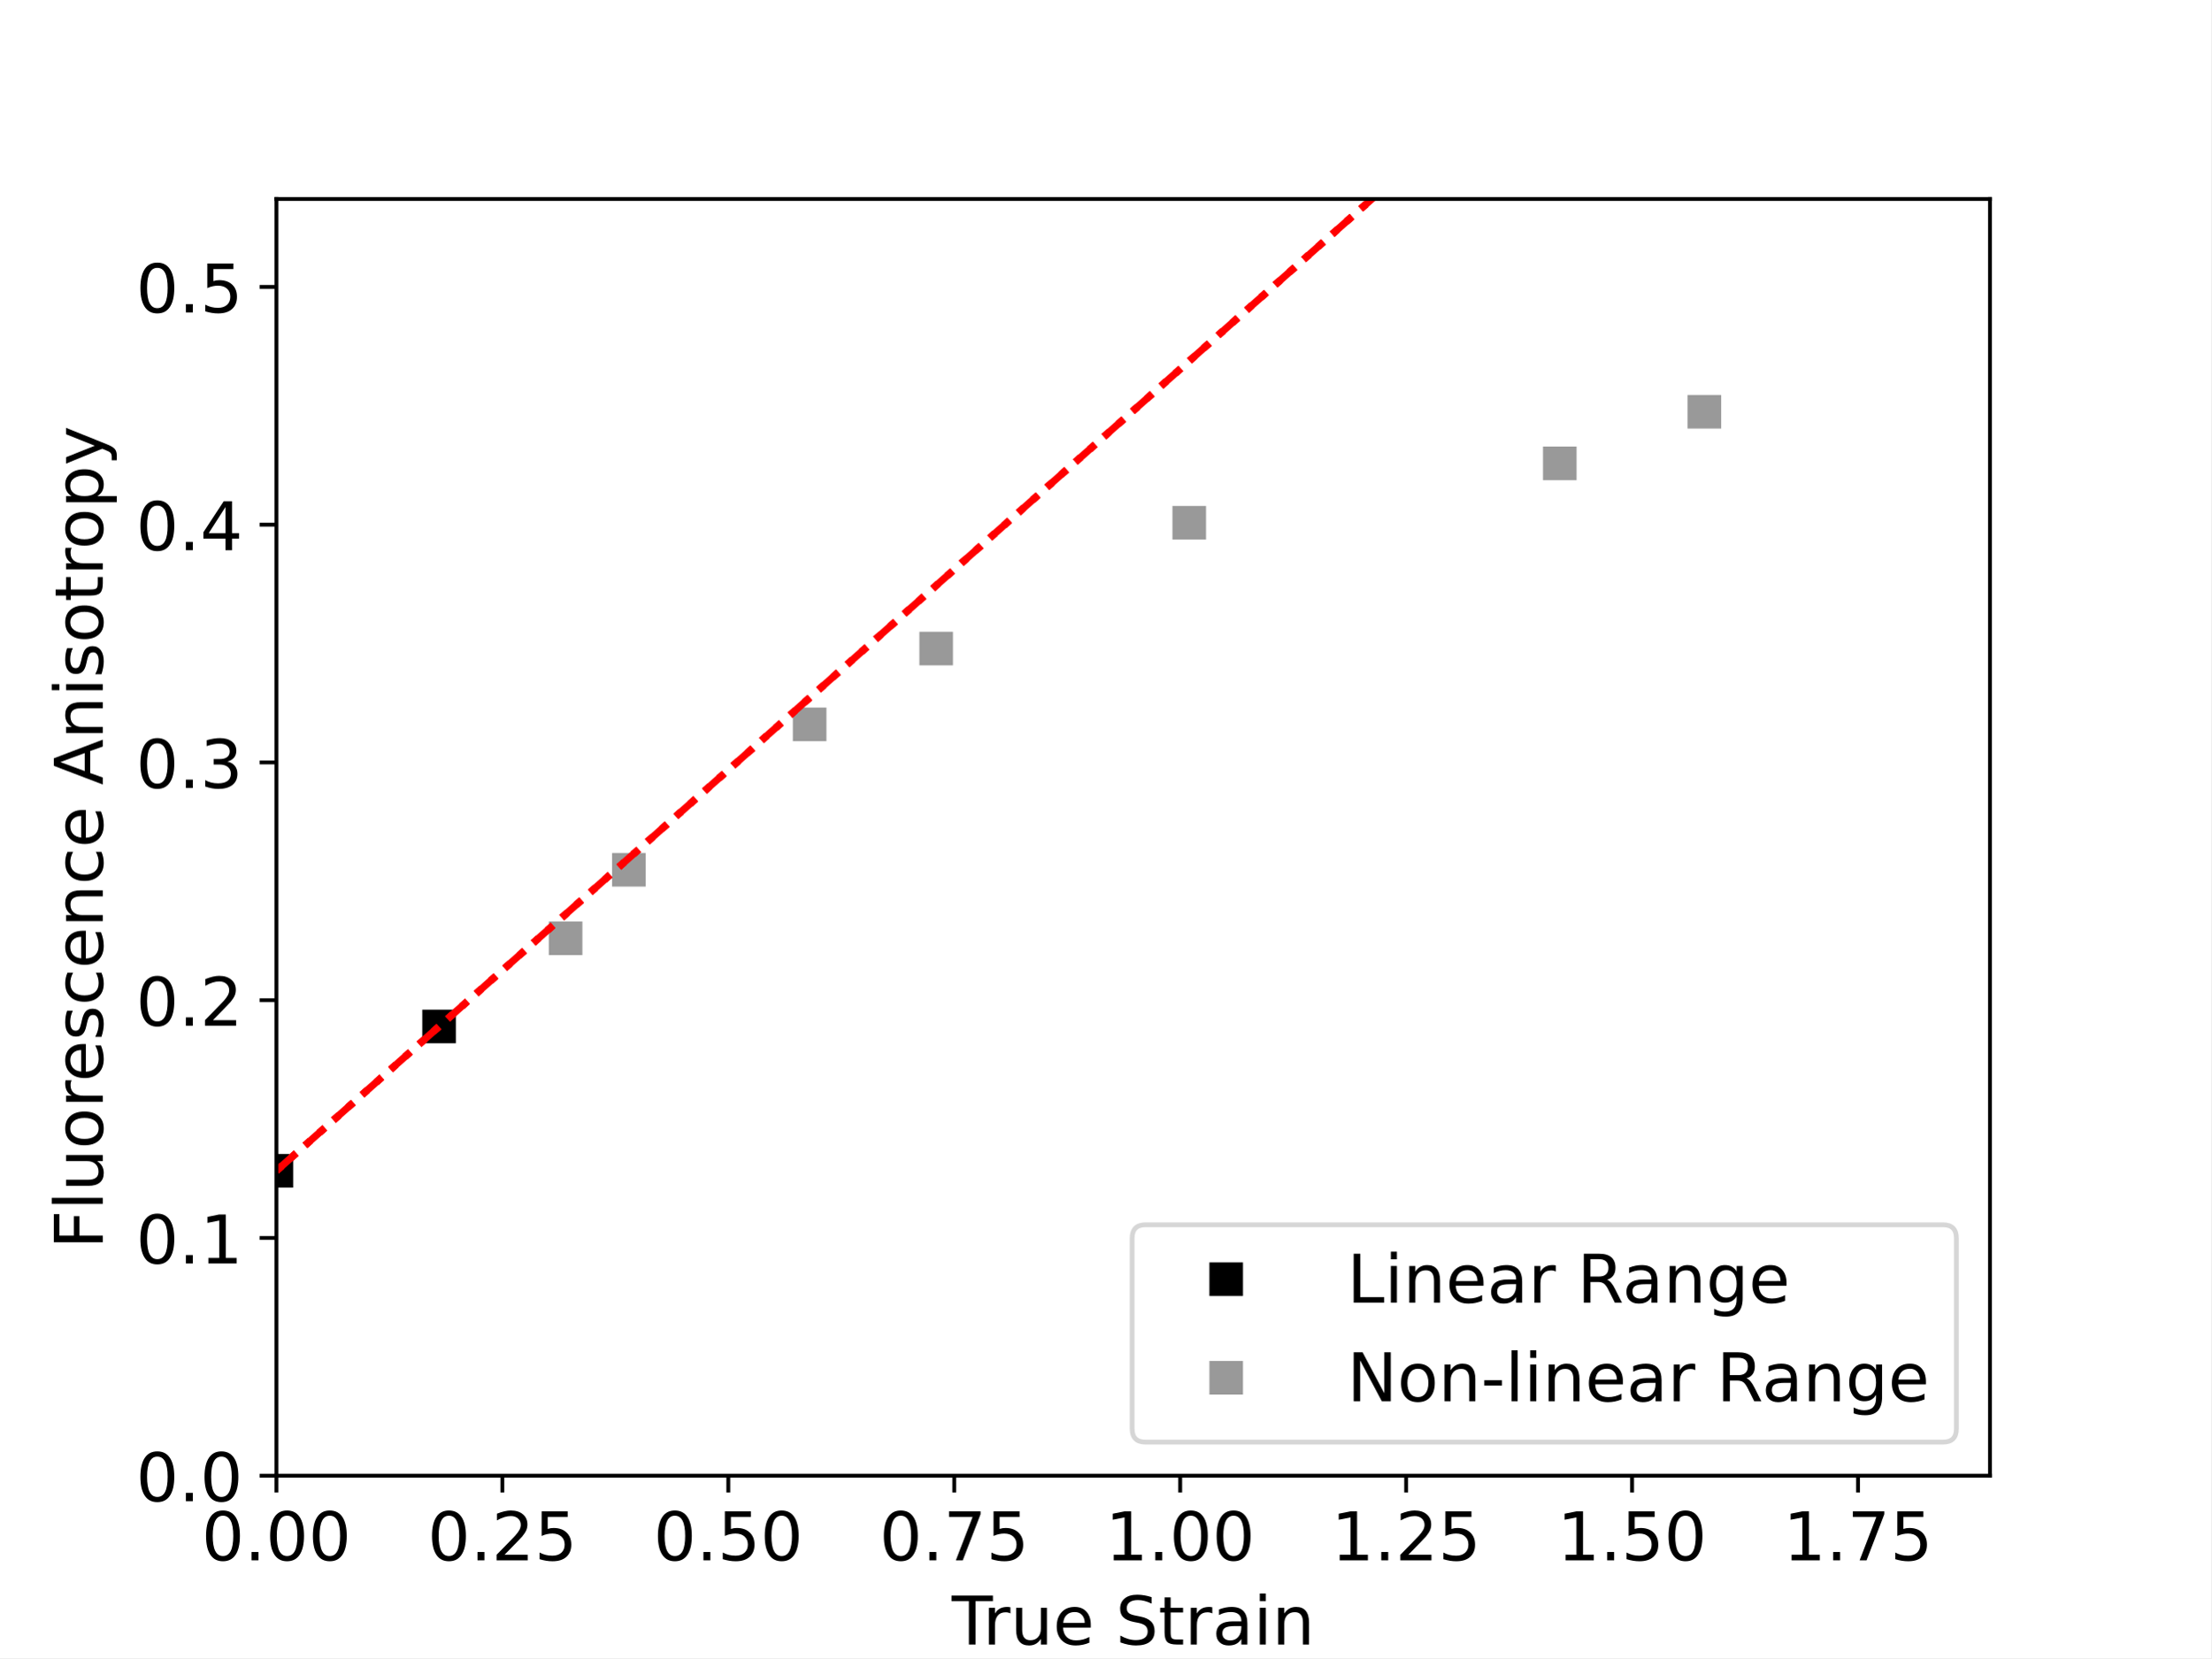
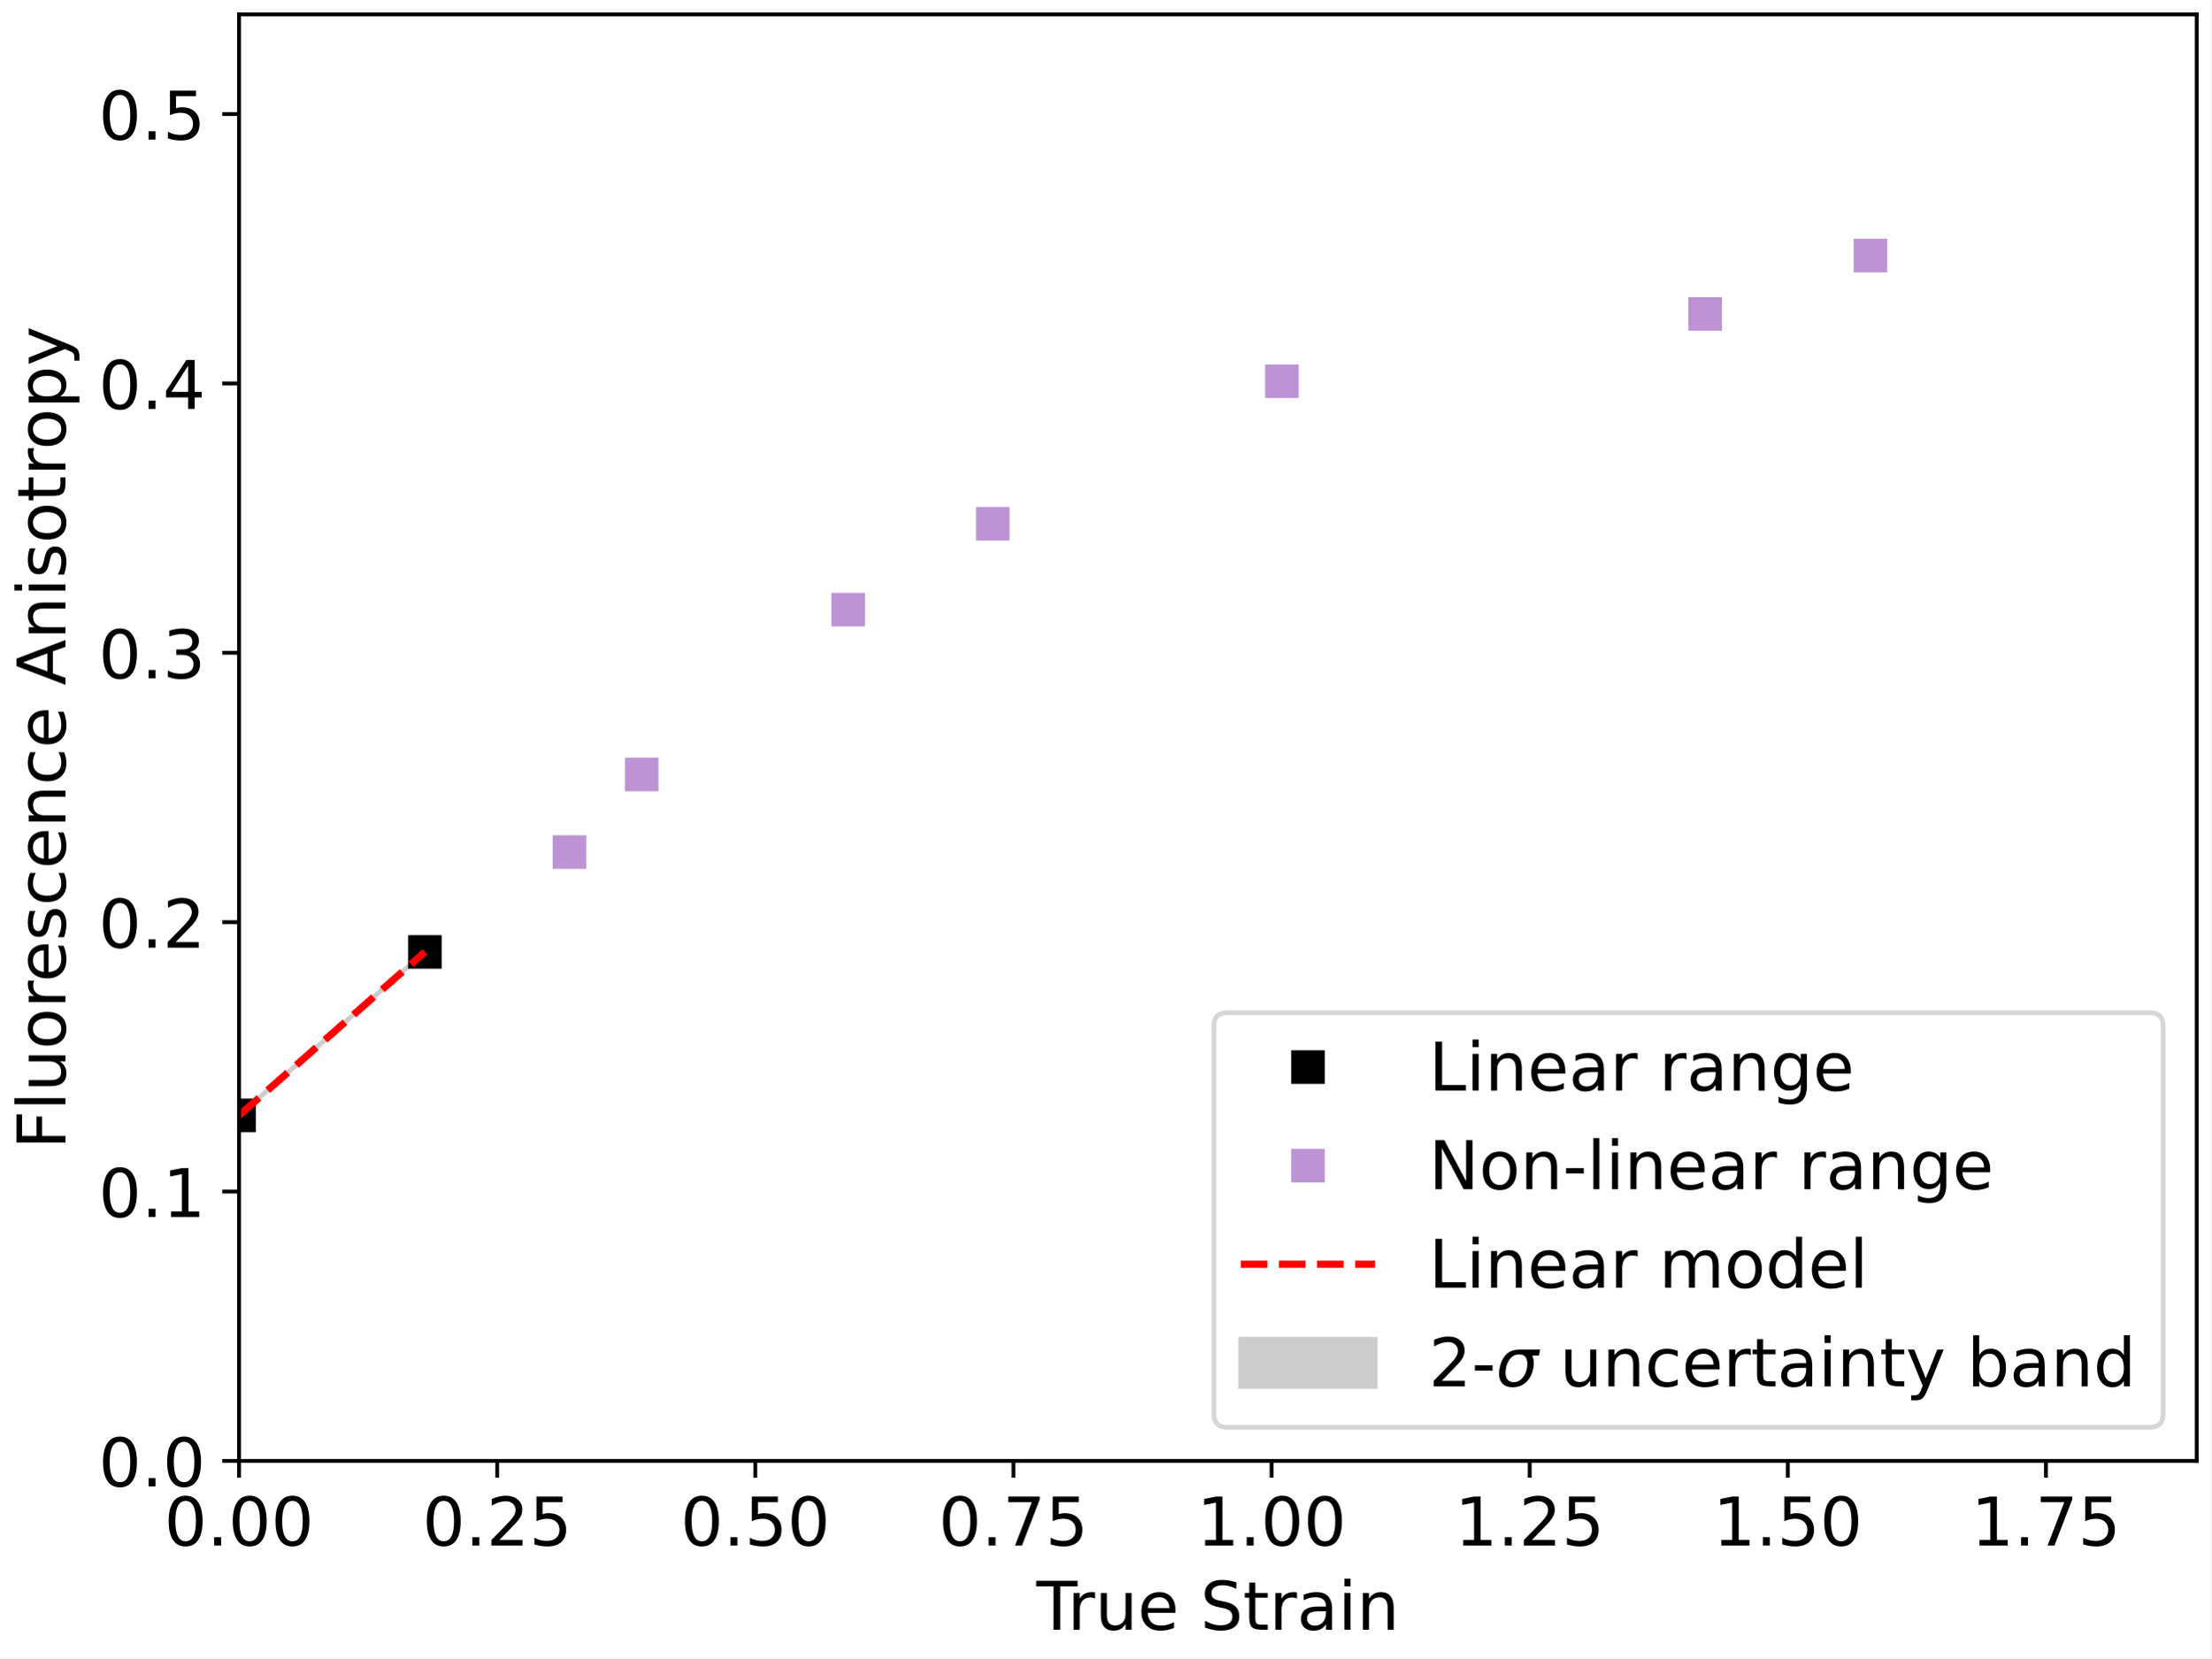
<svg xmlns="http://www.w3.org/2000/svg" xmlns:xlink="http://www.w3.org/1999/xlink" width="460.8pt" height="345.6pt" viewBox="0 0 460.8 345.6" version="1.1">
  <defs>
    <style type="text/css">*{stroke-linejoin: round; stroke-linecap: butt}</style>
  </defs>
  <g id="figure_1">
    <g id="patch_1">
      <path d="M 0 345.6  L 460.8 345.6  L 460.8 0  L 0 0  z " style="fill: #ffffff" />
    </g>
    <g id="axes_1">
      <g id="patch_2">
-         <path d="M 57.6 307.584  L 414.72 307.584  L 414.72 41.472  L 57.6 41.472  z " style="fill: #ffffff" />
+         <path d="M 49.814 304.501  L 457.8 304.501  L 457.8 3  L 49.814 3  z " style="fill: #ffffff" />
+       </g>
+       <g id="PolyCollection_1">
+         <defs>
+           <path id="m7b2e6ad8d5" d="M 49.814 -113.109  L 49.814 -113.109  L 88.547 -147.19  L 88.547 -147.19  L 88.547 -147.19  L 49.814 -113.109  z " style="stroke: #cccccc" />
+         </defs>
+         <g clip-path="url(#p1b9ca1a843)">
+           <use xlink:href="#m7b2e6ad8d5" x="0" y="345.6" style="fill: #cccccc; stroke: #cccccc" />
+         </g>
      </g>
      <g id="matplotlib.axis_1">
        <g id="xtick_1">
          <g id="line2d_1">
            <defs>
-               <path id="m88e8504986" d="M 0 0  L 0 3.5  " style="stroke: #000000; stroke-width: 0.8" />
-             </defs>
-             <g>
-               <use xlink:href="#m88e8504986" x="57.6" y="307.584" style="stroke: #000000; stroke-width: 0.8" />
+               <path id="md5e05b9466" d="M 0 0  L 0 3.5  " style="stroke: #000000; stroke-width: 0.8" />
+             </defs>
+             <g>
+               <use xlink:href="#md5e05b9466" x="49.814" y="304.501" style="stroke: #000000; stroke-width: 0.8" />
            </g>
          </g>
          <g id="text_1">
-             <g transform="translate(42.01406 325.2218) scale(0.14 -0.14)">
+             <g transform="translate(34.22805 322.1388) scale(0.14 -0.14)">
              <defs>
                <path id="DejaVuSans-30" d="M 2034 4250  Q 1547 4250 1301 3770  Q 1056 3291 1056 2328  Q 1056 1369 1301 889  Q 1547 409 2034 409  Q 2525 409 2770 889  Q 3016 1369 3016 2328  Q 3016 3291 2770 3770  Q 2525 4250 2034 4250  z M 2034 4750  Q 2819 4750 3233 4129  Q 3647 3509 3647 2328  Q 3647 1150 3233 529  Q 2819 -91 2034 -91  Q 1250 -91 836 529  Q 422 1150 422 2328  Q 422 3509 836 4129  Q 1250 4750 2034 4750  z " transform="scale(0.015625)" />
                <path id="DejaVuSans-2e" d="M 684 794  L 1344 794  L 1344 0  L 684 0  L 684 794  z " transform="scale(0.015625)" />
              </defs>
              <use xlink:href="#DejaVuSans-30" />
              <use xlink:href="#DejaVuSans-2e" x="63.623" />
              <use xlink:href="#DejaVuSans-30" x="95.41" />
              <use xlink:href="#DejaVuSans-30" x="159.033" />
            </g>
          </g>
        </g>
        <g id="xtick_2">
          <g id="line2d_2">
            <g>
-               <use xlink:href="#m88e8504986" x="104.689" y="307.584" style="stroke: #000000; stroke-width: 0.8" />
+               <use xlink:href="#md5e05b9466" x="103.61" y="304.501" style="stroke: #000000; stroke-width: 0.8" />
            </g>
          </g>
          <g id="text_2">
-             <g transform="translate(89.10267 325.2218) scale(0.14 -0.14)">
+             <g transform="translate(88.02365 322.1388) scale(0.14 -0.14)">
              <defs>
                <path id="DejaVuSans-32" d="M 1228 531  L 3431 531  L 3431 0  L 469 0  L 469 531  Q 828 903 1448 1529  Q 2069 2156 2228 2338  Q 2531 2678 2651 2914  Q 2772 3150 2772 3378  Q 2772 3750 2511 3984  Q 2250 4219 1831 4219  Q 1534 4219 1204 4116  Q 875 4013 500 3803  L 500 4441  Q 881 4594 1212 4672  Q 1544 4750 1819 4750  Q 2544 4750 2975 4387  Q 3406 4025 3406 3419  Q 3406 3131 3298 2873  Q 3191 2616 2906 2266  Q 2828 2175 2409 1742  Q 1991 1309 1228 531  z " transform="scale(0.015625)" />
                <path id="DejaVuSans-35" d="M 691 4666  L 3169 4666  L 3169 4134  L 1269 4134  L 1269 2991  Q 1406 3038 1543 3061  Q 1681 3084 1819 3084  Q 2600 3084 3056 2656  Q 3513 2228 3513 1497  Q 3513 744 3044 326  Q 2575 -91 1722 -91  Q 1428 -91 1123 -41  Q 819 9 494 109  L 494 744  Q 775 591 1075 516  Q 1375 441 1709 441  Q 2250 441 2565 725  Q 2881 1009 2881 1497  Q 2881 1984 2565 2268  Q 2250 2553 1709 2553  Q 1456 2553 1204 2497  Q 953 2441 691 2322  L 691 4666  z " transform="scale(0.015625)" />
              </defs>
              <use xlink:href="#DejaVuSans-30" />
              <use xlink:href="#DejaVuSans-2e" x="63.623" />
              <use xlink:href="#DejaVuSans-32" x="95.41" />
              <use xlink:href="#DejaVuSans-35" x="159.033" />
            </g>
          </g>
        </g>
        <g id="xtick_3">
          <g id="line2d_3">
            <g>
-               <use xlink:href="#m88e8504986" x="151.777" y="307.584" style="stroke: #000000; stroke-width: 0.8" />
+               <use xlink:href="#md5e05b9466" x="157.405" y="304.501" style="stroke: #000000; stroke-width: 0.8" />
            </g>
          </g>
          <g id="text_3">
-             <g transform="translate(136.1913 325.2218) scale(0.14 -0.14)">
+             <g transform="translate(141.8192 322.1388) scale(0.14 -0.14)">
              <use xlink:href="#DejaVuSans-30" />
              <use xlink:href="#DejaVuSans-2e" x="63.623" />
              <use xlink:href="#DejaVuSans-35" x="95.41" />
              <use xlink:href="#DejaVuSans-30" x="159.033" />
            </g>
          </g>
        </g>
        <g id="xtick_4">
          <g id="line2d_4">
            <g>
-               <use xlink:href="#m88e8504986" x="198.866" y="307.584" style="stroke: #000000; stroke-width: 0.8" />
+               <use xlink:href="#md5e05b9466" x="211.201" y="304.501" style="stroke: #000000; stroke-width: 0.8" />
            </g>
          </g>
          <g id="text_4">
-             <g transform="translate(183.2799 325.2218) scale(0.14 -0.14)">
+             <g transform="translate(195.6148 322.1388) scale(0.14 -0.14)">
              <defs>
                <path id="DejaVuSans-37" d="M 525 4666  L 3525 4666  L 3525 4397  L 1831 0  L 1172 0  L 2766 4134  L 525 4134  L 525 4666  z " transform="scale(0.015625)" />
              </defs>
              <use xlink:href="#DejaVuSans-30" />
              <use xlink:href="#DejaVuSans-2e" x="63.623" />
              <use xlink:href="#DejaVuSans-37" x="95.41" />
              <use xlink:href="#DejaVuSans-35" x="159.033" />
            </g>
          </g>
        </g>
        <g id="xtick_5">
          <g id="line2d_5">
            <g>
-               <use xlink:href="#m88e8504986" x="245.954" y="307.584" style="stroke: #000000; stroke-width: 0.8" />
+               <use xlink:href="#md5e05b9466" x="264.996" y="304.501" style="stroke: #000000; stroke-width: 0.8" />
            </g>
          </g>
          <g id="text_5">
-             <g transform="translate(230.3685 325.2218) scale(0.14 -0.14)">
+             <g transform="translate(249.4104 322.1388) scale(0.14 -0.14)">
              <defs>
                <path id="DejaVuSans-31" d="M 794 531  L 1825 531  L 1825 4091  L 703 3866  L 703 4441  L 1819 4666  L 2450 4666  L 2450 531  L 3481 531  L 3481 0  L 794 0  L 794 531  z " transform="scale(0.015625)" />
              </defs>
              <use xlink:href="#DejaVuSans-31" />
              <use xlink:href="#DejaVuSans-2e" x="63.623" />
              <use xlink:href="#DejaVuSans-30" x="95.41" />
              <use xlink:href="#DejaVuSans-30" x="159.033" />
            </g>
          </g>
        </g>
        <g id="xtick_6">
          <g id="line2d_6">
            <g>
-               <use xlink:href="#m88e8504986" x="293.043" y="307.584" style="stroke: #000000; stroke-width: 0.8" />
+               <use xlink:href="#md5e05b9466" x="318.792" y="304.501" style="stroke: #000000; stroke-width: 0.8" />
            </g>
          </g>
          <g id="text_6">
-             <g transform="translate(277.4571 325.2218) scale(0.14 -0.14)">
+             <g transform="translate(303.206 322.1388) scale(0.14 -0.14)">
              <use xlink:href="#DejaVuSans-31" />
              <use xlink:href="#DejaVuSans-2e" x="63.623" />
              <use xlink:href="#DejaVuSans-32" x="95.41" />
              <use xlink:href="#DejaVuSans-35" x="159.033" />
            </g>
          </g>
        </g>
        <g id="xtick_7">
          <g id="line2d_7">
            <g>
-               <use xlink:href="#m88e8504986" x="340.132" y="307.584" style="stroke: #000000; stroke-width: 0.8" />
+               <use xlink:href="#md5e05b9466" x="372.588" y="304.501" style="stroke: #000000; stroke-width: 0.8" />
            </g>
          </g>
          <g id="text_7">
-             <g transform="translate(324.5457 325.2218) scale(0.14 -0.14)">
+             <g transform="translate(357.0016 322.1388) scale(0.14 -0.14)">
              <use xlink:href="#DejaVuSans-31" />
              <use xlink:href="#DejaVuSans-2e" x="63.623" />
              <use xlink:href="#DejaVuSans-35" x="95.41" />
              <use xlink:href="#DejaVuSans-30" x="159.033" />
            </g>
          </g>
        </g>
        <g id="xtick_8">
          <g id="line2d_8">
            <g>
-               <use xlink:href="#m88e8504986" x="387.22" y="307.584" style="stroke: #000000; stroke-width: 0.8" />
+               <use xlink:href="#md5e05b9466" x="426.383" y="304.501" style="stroke: #000000; stroke-width: 0.8" />
            </g>
          </g>
          <g id="text_8">
-             <g transform="translate(371.6343 325.2218) scale(0.14 -0.14)">
+             <g transform="translate(410.7972 322.1388) scale(0.14 -0.14)">
              <use xlink:href="#DejaVuSans-31" />
              <use xlink:href="#DejaVuSans-2e" x="63.623" />
              <use xlink:href="#DejaVuSans-37" x="95.41" />
              <use xlink:href="#DejaVuSans-35" x="159.033" />
            </g>
          </g>
        </g>
        <g id="text_9">
-           <g transform="translate(198.3348 342.7712) scale(0.14 -0.14)">
+           <g transform="translate(215.9817 339.6882) scale(0.14 -0.14)">
            <defs>
              <path id="DejaVuSans-54" d="M -19 4666  L 3928 4666  L 3928 4134  L 2272 4134  L 2272 0  L 1638 0  L 1638 4134  L -19 4134  L -19 4666  z " transform="scale(0.015625)" />
              <path id="DejaVuSans-72" d="M 2631 2963  Q 2534 3019 2420 3045  Q 2306 3072 2169 3072  Q 1681 3072 1420 2755  Q 1159 2438 1159 1844  L 1159 0  L 581 0  L 581 3500  L 1159 3500  L 1159 2956  Q 1341 3275 1631 3429  Q 1922 3584 2338 3584  Q 2397 3584 2469 3576  Q 2541 3569 2628 3553  L 2631 2963  z " transform="scale(0.015625)" />
              <path id="DejaVuSans-75" d="M 544 1381  L 544 3500  L 1119 3500  L 1119 1403  Q 1119 906 1312 657  Q 1506 409 1894 409  Q 2359 409 2629 706  Q 2900 1003 2900 1516  L 2900 3500  L 3475 3500  L 3475 0  L 2900 0  L 2900 538  Q 2691 219 2414 64  Q 2138 -91 1772 -91  Q 1169 -91 856 284  Q 544 659 544 1381  z M 1991 3584  L 1991 3584  z " transform="scale(0.015625)" />
              <path id="DejaVuSans-65" d="M 3597 1894  L 3597 1613  L 953 1613  Q 991 1019 1311 708  Q 1631 397 2203 397  Q 2534 397 2845 478  Q 3156 559 3463 722  L 3463 178  Q 3153 47 2828 -22  Q 2503 -91 2169 -91  Q 1331 -91 842 396  Q 353 884 353 1716  Q 353 2575 817 3079  Q 1281 3584 2069 3584  Q 2775 3584 3186 3129  Q 3597 2675 3597 1894  z M 3022 2063  Q 3016 2534 2758 2815  Q 2500 3097 2075 3097  Q 1594 3097 1305 2825  Q 1016 2553 972 2059  L 3022 2063  z " transform="scale(0.015625)" />
              <path id="DejaVuSans-20" transform="scale(0.015625)" />
              <path id="DejaVuSans-53" d="M 3425 4513  L 3425 3897  Q 3066 4069 2747 4153  Q 2428 4238 2131 4238  Q 1616 4238 1336 4038  Q 1056 3838 1056 3469  Q 1056 3159 1242 3001  Q 1428 2844 1947 2747  L 2328 2669  Q 3034 2534 3370 2195  Q 3706 1856 3706 1288  Q 3706 609 3251 259  Q 2797 -91 1919 -91  Q 1588 -91 1214 -16  Q 841 59 441 206  L 441 856  Q 825 641 1194 531  Q 1563 422 1919 422  Q 2459 422 2753 634  Q 3047 847 3047 1241  Q 3047 1584 2836 1778  Q 2625 1972 2144 2069  L 1759 2144  Q 1053 2284 737 2584  Q 422 2884 422 3419  Q 422 4038 858 4394  Q 1294 4750 2059 4750  Q 2388 4750 2728 4690  Q 3069 4631 3425 4513  z " transform="scale(0.015625)" />
              <path id="DejaVuSans-74" d="M 1172 4494  L 1172 3500  L 2356 3500  L 2356 3053  L 1172 3053  L 1172 1153  Q 1172 725 1289 603  Q 1406 481 1766 481  L 2356 481  L 2356 0  L 1766 0  Q 1100 0 847 248  Q 594 497 594 1153  L 594 3053  L 172 3053  L 172 3500  L 594 3500  L 594 4494  L 1172 4494  z " transform="scale(0.015625)" />
              <path id="DejaVuSans-61" d="M 2194 1759  Q 1497 1759 1228 1600  Q 959 1441 959 1056  Q 959 750 1161 570  Q 1363 391 1709 391  Q 2188 391 2477 730  Q 2766 1069 2766 1631  L 2766 1759  L 2194 1759  z M 3341 1997  L 3341 0  L 2766 0  L 2766 531  Q 2569 213 2275 61  Q 1981 -91 1556 -91  Q 1019 -91 701 211  Q 384 513 384 1019  Q 384 1609 779 1909  Q 1175 2209 1959 2209  L 2766 2209  L 2766 2266  Q 2766 2663 2505 2880  Q 2244 3097 1772 3097  Q 1472 3097 1187 3025  Q 903 2953 641 2809  L 641 3341  Q 956 3463 1253 3523  Q 1550 3584 1831 3584  Q 2591 3584 2966 3190  Q 3341 2797 3341 1997  z " transform="scale(0.015625)" />
              <path id="DejaVuSans-69" d="M 603 3500  L 1178 3500  L 1178 0  L 603 0  L 603 3500  z M 603 4863  L 1178 4863  L 1178 4134  L 603 4134  L 603 4863  z " transform="scale(0.015625)" />
              <path id="DejaVuSans-6e" d="M 3513 2113  L 3513 0  L 2938 0  L 2938 2094  Q 2938 2591 2744 2837  Q 2550 3084 2163 3084  Q 1697 3084 1428 2787  Q 1159 2491 1159 1978  L 1159 0  L 581 0  L 581 3500  L 1159 3500  L 1159 2956  Q 1366 3272 1645 3428  Q 1925 3584 2291 3584  Q 2894 3584 3203 3211  Q 3513 2838 3513 2113  z " transform="scale(0.015625)" />
            </defs>
            <use xlink:href="#DejaVuSans-54" />
            <use xlink:href="#DejaVuSans-72" x="46.334" />
            <use xlink:href="#DejaVuSans-75" x="87.447" />
            <use xlink:href="#DejaVuSans-65" x="150.826" />
            <use xlink:href="#DejaVuSans-20" x="212.35" />
            <use xlink:href="#DejaVuSans-53" x="244.137" />
            <use xlink:href="#DejaVuSans-74" x="307.613" />
            <use xlink:href="#DejaVuSans-72" x="346.822" />
            <use xlink:href="#DejaVuSans-61" x="387.936" />
            <use xlink:href="#DejaVuSans-69" x="449.215" />
            <use xlink:href="#DejaVuSans-6e" x="476.998" />
          </g>
        </g>
      </g>
      <g id="matplotlib.axis_2">
        <g id="ytick_1">
          <g id="line2d_9">
            <defs>
-               <path id="m939683df4d" d="M 0 0  L -3.5 0  " style="stroke: #000000; stroke-width: 0.8" />
-             </defs>
-             <g>
-               <use xlink:href="#m939683df4d" x="57.6" y="307.584" style="stroke: #000000; stroke-width: 0.8" />
+               <path id="mec1f570e16" d="M 0 0  L -3.5 0  " style="stroke: #000000; stroke-width: 0.8" />
+             </defs>
+             <g>
+               <use xlink:href="#mec1f570e16" x="49.814" y="304.501" style="stroke: #000000; stroke-width: 0.8" />
            </g>
          </g>
          <g id="text_10">
-             <g transform="translate(28.33563 312.9029) scale(0.14 -0.14)">
+             <g transform="translate(20.54961 309.8199) scale(0.14 -0.14)">
              <use xlink:href="#DejaVuSans-30" />
              <use xlink:href="#DejaVuSans-2e" x="63.623" />
              <use xlink:href="#DejaVuSans-30" x="95.41" />
            </g>
          </g>
        </g>
        <g id="ytick_2">
          <g id="line2d_10">
            <g>
-               <use xlink:href="#m939683df4d" x="57.6" y="258.028" style="stroke: #000000; stroke-width: 0.8" />
+               <use xlink:href="#mec1f570e16" x="49.814" y="248.355" style="stroke: #000000; stroke-width: 0.8" />
            </g>
          </g>
          <g id="text_11">
-             <g transform="translate(28.33563 263.3467) scale(0.14 -0.14)">
+             <g transform="translate(20.54961 253.6735) scale(0.14 -0.14)">
              <use xlink:href="#DejaVuSans-30" />
              <use xlink:href="#DejaVuSans-2e" x="63.623" />
              <use xlink:href="#DejaVuSans-31" x="95.41" />
            </g>
          </g>
        </g>
        <g id="ytick_3">
          <g id="line2d_11">
            <g>
-               <use xlink:href="#m939683df4d" x="57.6" y="208.472" style="stroke: #000000; stroke-width: 0.8" />
+               <use xlink:href="#mec1f570e16" x="49.814" y="192.208" style="stroke: #000000; stroke-width: 0.8" />
            </g>
          </g>
          <g id="text_12">
-             <g transform="translate(28.33563 213.7906) scale(0.14 -0.14)">
+             <g transform="translate(20.54961 197.5272) scale(0.14 -0.14)">
              <use xlink:href="#DejaVuSans-30" />
              <use xlink:href="#DejaVuSans-2e" x="63.623" />
              <use xlink:href="#DejaVuSans-32" x="95.41" />
            </g>
          </g>
        </g>
        <g id="ytick_4">
          <g id="line2d_12">
            <g>
-               <use xlink:href="#m939683df4d" x="57.6" y="158.915" style="stroke: #000000; stroke-width: 0.8" />
+               <use xlink:href="#mec1f570e16" x="49.814" y="136.062" style="stroke: #000000; stroke-width: 0.8" />
            </g>
          </g>
          <g id="text_13">
-             <g transform="translate(28.33563 164.2344) scale(0.14 -0.14)">
+             <g transform="translate(20.54961 141.3808) scale(0.14 -0.14)">
              <defs>
                <path id="DejaVuSans-33" d="M 2597 2516  Q 3050 2419 3304 2112  Q 3559 1806 3559 1356  Q 3559 666 3084 287  Q 2609 -91 1734 -91  Q 1441 -91 1130 -33  Q 819 25 488 141  L 488 750  Q 750 597 1062 519  Q 1375 441 1716 441  Q 2309 441 2620 675  Q 2931 909 2931 1356  Q 2931 1769 2642 2001  Q 2353 2234 1838 2234  L 1294 2234  L 1294 2753  L 1863 2753  Q 2328 2753 2575 2939  Q 2822 3125 2822 3475  Q 2822 3834 2567 4026  Q 2313 4219 1838 4219  Q 1578 4219 1281 4162  Q 984 4106 628 3988  L 628 4550  Q 988 4650 1302 4700  Q 1616 4750 1894 4750  Q 2613 4750 3031 4423  Q 3450 4097 3450 3541  Q 3450 3153 3228 2886  Q 3006 2619 2597 2516  z " transform="scale(0.015625)" />
              </defs>
              <use xlink:href="#DejaVuSans-30" />
              <use xlink:href="#DejaVuSans-2e" x="63.623" />
              <use xlink:href="#DejaVuSans-33" x="95.41" />
            </g>
          </g>
        </g>
        <g id="ytick_5">
          <g id="line2d_13">
            <g>
-               <use xlink:href="#m939683df4d" x="57.6" y="109.359" style="stroke: #000000; stroke-width: 0.8" />
+               <use xlink:href="#mec1f570e16" x="49.814" y="79.916" style="stroke: #000000; stroke-width: 0.8" />
            </g>
          </g>
          <g id="text_14">
-             <g transform="translate(28.33563 114.6782) scale(0.14 -0.14)">
+             <g transform="translate(20.54961 85.23444) scale(0.14 -0.14)">
              <defs>
                <path id="DejaVuSans-34" d="M 2419 4116  L 825 1625  L 2419 1625  L 2419 4116  z M 2253 4666  L 3047 4666  L 3047 1625  L 3713 1625  L 3713 1100  L 3047 1100  L 3047 0  L 2419 0  L 2419 1100  L 313 1100  L 313 1709  L 2253 4666  z " transform="scale(0.015625)" />
              </defs>
              <use xlink:href="#DejaVuSans-30" />
              <use xlink:href="#DejaVuSans-2e" x="63.623" />
              <use xlink:href="#DejaVuSans-34" x="95.41" />
            </g>
          </g>
        </g>
        <g id="ytick_6">
          <g id="line2d_14">
            <g>
-               <use xlink:href="#m939683df4d" x="57.6" y="59.803" style="stroke: #000000; stroke-width: 0.8" />
+               <use xlink:href="#mec1f570e16" x="49.814" y="23.769" style="stroke: #000000; stroke-width: 0.8" />
            </g>
          </g>
          <g id="text_15">
-             <g transform="translate(28.33563 65.12207) scale(0.14 -0.14)">
+             <g transform="translate(20.54961 29.08807) scale(0.14 -0.14)">
              <use xlink:href="#DejaVuSans-30" />
              <use xlink:href="#DejaVuSans-2e" x="63.623" />
              <use xlink:href="#DejaVuSans-35" x="95.41" />
            </g>
          </g>
        </g>
        <g id="text_16">
-           <g transform="translate(21.42406 260.2988) rotate(-90) scale(0.14 -0.14)">
+           <g transform="translate(13.63805 239.5214) rotate(-90) scale(0.14 -0.14)">
            <defs>
              <path id="DejaVuSans-46" d="M 628 4666  L 3309 4666  L 3309 4134  L 1259 4134  L 1259 2759  L 3109 2759  L 3109 2228  L 1259 2228  L 1259 0  L 628 0  L 628 4666  z " transform="scale(0.015625)" />
              <path id="DejaVuSans-6c" d="M 603 4863  L 1178 4863  L 1178 0  L 603 0  L 603 4863  z " transform="scale(0.015625)" />
              <path id="DejaVuSans-6f" d="M 1959 3097  Q 1497 3097 1228 2736  Q 959 2375 959 1747  Q 959 1119 1226 758  Q 1494 397 1959 397  Q 2419 397 2687 759  Q 2956 1122 2956 1747  Q 2956 2369 2687 2733  Q 2419 3097 1959 3097  z M 1959 3584  Q 2709 3584 3137 3096  Q 3566 2609 3566 1747  Q 3566 888 3137 398  Q 2709 -91 1959 -91  Q 1206 -91 779 398  Q 353 888 353 1747  Q 353 2609 779 3096  Q 1206 3584 1959 3584  z " transform="scale(0.015625)" />
              <path id="DejaVuSans-73" d="M 2834 3397  L 2834 2853  Q 2591 2978 2328 3040  Q 2066 3103 1784 3103  Q 1356 3103 1142 2972  Q 928 2841 928 2578  Q 928 2378 1081 2264  Q 1234 2150 1697 2047  L 1894 2003  Q 2506 1872 2764 1633  Q 3022 1394 3022 966  Q 3022 478 2636 193  Q 2250 -91 1575 -91  Q 1294 -91 989 -36  Q 684 19 347 128  L 347 722  Q 666 556 975 473  Q 1284 391 1588 391  Q 1994 391 2212 530  Q 2431 669 2431 922  Q 2431 1156 2273 1281  Q 2116 1406 1581 1522  L 1381 1569  Q 847 1681 609 1914  Q 372 2147 372 2553  Q 372 3047 722 3315  Q 1072 3584 1716 3584  Q 2034 3584 2315 3537  Q 2597 3491 2834 3397  z " transform="scale(0.015625)" />
              <path id="DejaVuSans-63" d="M 3122 3366  L 3122 2828  Q 2878 2963 2633 3030  Q 2388 3097 2138 3097  Q 1578 3097 1268 2742  Q 959 2388 959 1747  Q 959 1106 1268 751  Q 1578 397 2138 397  Q 2388 397 2633 464  Q 2878 531 3122 666  L 3122 134  Q 2881 22 2623 -34  Q 2366 -91 2075 -91  Q 1284 -91 818 406  Q 353 903 353 1747  Q 353 2603 823 3093  Q 1294 3584 2113 3584  Q 2378 3584 2631 3529  Q 2884 3475 3122 3366  z " transform="scale(0.015625)" />
              <path id="DejaVuSans-41" d="M 2188 4044  L 1331 1722  L 3047 1722  L 2188 4044  z M 1831 4666  L 2547 4666  L 4325 0  L 3669 0  L 3244 1197  L 1141 1197  L 716 0  L 50 0  L 1831 4666  z " transform="scale(0.015625)" />
              <path id="DejaVuSans-70" d="M 1159 525  L 1159 -1331  L 581 -1331  L 581 3500  L 1159 3500  L 1159 2969  Q 1341 3281 1617 3432  Q 1894 3584 2278 3584  Q 2916 3584 3314 3078  Q 3713 2572 3713 1747  Q 3713 922 3314 415  Q 2916 -91 2278 -91  Q 1894 -91 1617 61  Q 1341 213 1159 525  z M 3116 1747  Q 3116 2381 2855 2742  Q 2594 3103 2138 3103  Q 1681 3103 1420 2742  Q 1159 2381 1159 1747  Q 1159 1113 1420 752  Q 1681 391 2138 391  Q 2594 391 2855 752  Q 3116 1113 3116 1747  z " transform="scale(0.015625)" />
              <path id="DejaVuSans-79" d="M 2059 -325  Q 1816 -950 1584 -1140  Q 1353 -1331 966 -1331  L 506 -1331  L 506 -850  L 844 -850  Q 1081 -850 1212 -737  Q 1344 -625 1503 -206  L 1606 56  L 191 3500  L 800 3500  L 1894 763  L 2988 3500  L 3597 3500  L 2059 -325  z " transform="scale(0.015625)" />
            </defs>
            <use xlink:href="#DejaVuSans-46" />
            <use xlink:href="#DejaVuSans-6c" x="57.52" />
            <use xlink:href="#DejaVuSans-75" x="85.303" />
            <use xlink:href="#DejaVuSans-6f" x="148.682" />
            <use xlink:href="#DejaVuSans-72" x="209.863" />
            <use xlink:href="#DejaVuSans-65" x="248.727" />
            <use xlink:href="#DejaVuSans-73" x="310.25" />
            <use xlink:href="#DejaVuSans-63" x="362.35" />
            <use xlink:href="#DejaVuSans-65" x="417.33" />
            <use xlink:href="#DejaVuSans-6e" x="478.854" />
            <use xlink:href="#DejaVuSans-63" x="542.232" />
            <use xlink:href="#DejaVuSans-65" x="597.213" />
            <use xlink:href="#DejaVuSans-20" x="658.736" />
            <use xlink:href="#DejaVuSans-41" x="690.523" />
            <use xlink:href="#DejaVuSans-6e" x="758.932" />
            <use xlink:href="#DejaVuSans-69" x="822.311" />
            <use xlink:href="#DejaVuSans-73" x="850.094" />
            <use xlink:href="#DejaVuSans-6f" x="902.193" />
            <use xlink:href="#DejaVuSans-74" x="963.375" />
            <use xlink:href="#DejaVuSans-72" x="1002.584" />
            <use xlink:href="#DejaVuSans-6f" x="1041.447" />
            <use xlink:href="#DejaVuSans-70" x="1102.629" />
            <use xlink:href="#DejaVuSans-79" x="1166.105" />
          </g>
        </g>
      </g>
      <g id="line2d_15">
        <defs>
-           <path id="m0c9714c921" d="M -3 3  L 3 3  L 3 -3  L -3 -3  z " style="stroke: #000000; stroke-linejoin: miter" />
+           <path id="m4a3fcee037" d="M -3 3  L 3 3  L 3 -3  L -3 -3  z " style="stroke: #000000; stroke-linejoin: miter" />
        </defs>
-         <g clip-path="url(#p6a79e5db1d)">
-           <use xlink:href="#m0c9714c921" x="57.6" y="244.026" style="stroke: #000000; stroke-linejoin: miter" />
-           <use xlink:href="#m0c9714c921" x="91.504" y="213.945" style="stroke: #000000; stroke-linejoin: miter" />
+         <g clip-path="url(#p1b9ca1a843)">
+           <use xlink:href="#m4a3fcee037" x="49.814" y="232.491" style="stroke: #000000; stroke-linejoin: miter" />
+           <use xlink:href="#m4a3fcee037" x="88.547" y="198.41" style="stroke: #000000; stroke-linejoin: miter" />
        </g>
      </g>
      <g id="line2d_16">
        <defs>
-           <path id="m8b54a15478" d="M -3 3  L 3 3  L 3 -3  L -3 -3  z " style="stroke: #999999; stroke-linejoin: miter" />
+           <path id="m7c9e0f4108" d="M -3 3  L 3 3  L 3 -3  L -3 -3  z " style="stroke: #be93d4; stroke-linejoin: miter" />
        </defs>
-         <g clip-path="url(#p6a79e5db1d)">
-           <use xlink:href="#m8b54a15478" x="117.873" y="195.571" style="fill: #999999; stroke: #999999; stroke-linejoin: miter" />
-           <use xlink:href="#m8b54a15478" x="131.058" y="181.29" style="fill: #999999; stroke: #999999; stroke-linejoin: miter" />
-           <use xlink:href="#m8b54a15478" x="168.729" y="150.982" style="fill: #999999; stroke: #999999; stroke-linejoin: miter" />
-           <use xlink:href="#m8b54a15478" x="195.099" y="135.18" style="fill: #999999; stroke: #999999; stroke-linejoin: miter" />
-           <use xlink:href="#m8b54a15478" x="247.838" y="108.96" style="fill: #999999; stroke: #999999; stroke-linejoin: miter" />
-           <use xlink:href="#m8b54a15478" x="325.063" y="96.572" style="fill: #999999; stroke: #999999; stroke-linejoin: miter" />
-           <use xlink:href="#m8b54a15478" x="355.2" y="85.824" style="fill: #999999; stroke: #999999; stroke-linejoin: miter" />
+         <g clip-path="url(#p1b9ca1a843)">
+           <use xlink:href="#m7c9e0f4108" x="118.672" y="177.592" style="fill: #be93d4; stroke: #be93d4; stroke-linejoin: miter" />
+           <use xlink:href="#m7c9e0f4108" x="133.735" y="161.412" style="fill: #be93d4; stroke: #be93d4; stroke-linejoin: miter" />
+           <use xlink:href="#m7c9e0f4108" x="176.772" y="127.074" style="fill: #be93d4; stroke: #be93d4; stroke-linejoin: miter" />
+           <use xlink:href="#m7c9e0f4108" x="206.897" y="109.17" style="fill: #be93d4; stroke: #be93d4; stroke-linejoin: miter" />
+           <use xlink:href="#m7c9e0f4108" x="267.148" y="79.463" style="fill: #be93d4; stroke: #be93d4; stroke-linejoin: miter" />
+           <use xlink:href="#m7c9e0f4108" x="355.373" y="65.427" style="fill: #be93d4; stroke: #be93d4; stroke-linejoin: miter" />
+           <use xlink:href="#m7c9e0f4108" x="389.802" y="53.25" style="fill: #be93d4; stroke: #be93d4; stroke-linejoin: miter" />
        </g>
      </g>
      <g id="line2d_17">
-         <path d="M 57.6 244.026  L 91.504 213.945  L 117.873 190.549  L 131.058 178.851  L 168.729 145.428  L 195.099 122.032  L 247.838 75.24  L 325.063 6.723  L 333.768 -1  " clip-path="url(#p6a79e5db1d)" style="fill: none; stroke-dasharray: 5.55,2.4; stroke-dashoffset: 0; stroke: #ff0000; stroke-width: 1.5" />
-       </g>
-       <g id="line2d_18">
-         <path d="M 57.6 244.026  L 91.504 213.945  L 117.873 190.549  L 131.058 178.851  L 168.729 145.428  L 195.099 122.032  L 247.838 75.24  L 325.063 6.723  L 333.768 -1  " clip-path="url(#p6a79e5db1d)" style="fill: none; stroke-dasharray: 1.5,2.475; stroke-dashoffset: 0; stroke: #ff0000; stroke-width: 1.5" />
-       </g>
-       <g id="line2d_19">
-         <path d="M 57.6 244.026  L 91.504 213.945  L 117.873 190.549  L 131.058 178.851  L 168.729 145.428  L 195.099 122.032  L 247.838 75.24  L 325.063 6.723  L 333.768 -1  " clip-path="url(#p6a79e5db1d)" style="fill: none; stroke-dasharray: 1.5,2.475; stroke-dashoffset: 0; stroke: #ff0000; stroke-width: 1.5" />
+         <path d="M 49.814 232.491  L 88.547 198.41  " clip-path="url(#p1b9ca1a843)" style="fill: none; stroke-dasharray: 5.55,2.4; stroke-dashoffset: 0; stroke: #ff0000; stroke-width: 1.5" />
      </g>
      <g id="patch_3">
-         <path d="M 57.6 307.584  L 57.6 41.472  " style="fill: none; stroke: #000000; stroke-width: 0.8; stroke-linejoin: miter; stroke-linecap: square" />
+         <path d="M 49.814 304.501  L 49.814 3  " style="fill: none; stroke: #000000; stroke-width: 0.8; stroke-linejoin: miter; stroke-linecap: square" />
      </g>
      <g id="patch_4">
-         <path d="M 414.72 307.584  L 414.72 41.472  " style="fill: none; stroke: #000000; stroke-width: 0.8; stroke-linejoin: miter; stroke-linecap: square" />
+         <path d="M 457.8 304.501  L 457.8 3  " style="fill: none; stroke: #000000; stroke-width: 0.8; stroke-linejoin: miter; stroke-linecap: square" />
      </g>
      <g id="patch_5">
-         <path d="M 57.6 307.584  L 414.72 307.584  " style="fill: none; stroke: #000000; stroke-width: 0.8; stroke-linejoin: miter; stroke-linecap: square" />
+         <path d="M 49.814 304.501  L 457.8 304.501  " style="fill: none; stroke: #000000; stroke-width: 0.8; stroke-linejoin: miter; stroke-linecap: square" />
      </g>
      <g id="patch_6">
-         <path d="M 57.6 41.472  L 414.72 41.472  " style="fill: none; stroke: #000000; stroke-width: 0.8; stroke-linejoin: miter; stroke-linecap: square" />
+         <path d="M 49.814 3  L 457.8 3  " style="fill: none; stroke: #000000; stroke-width: 0.8; stroke-linejoin: miter; stroke-linecap: square" />
      </g>
      <g id="legend_1">
        <g id="patch_7">
-           <path d="M 238.74 300.584  L 404.92 300.584  Q 407.72 300.584 407.72 297.784  L 407.72 258.085  Q 407.72 255.285 404.92 255.285  L 238.74 255.285  Q 235.94 255.285 235.94 258.085  L 235.94 297.784  Q 235.94 300.584 238.74 300.584  z " style="fill: #ffffff; opacity: 0.8; stroke: #cccccc; stroke-linejoin: miter" />
-         </g>
-         <g id="line2d_20">
+           <path d="M 255.78 297.501  L 448 297.501  Q 450.8 297.501 450.8 294.701  L 450.8 213.873  Q 450.8 211.073 448 211.073  L 255.78 211.073  Q 252.98 211.073 252.98 213.873  L 252.98 294.701  Q 252.98 297.501 255.78 297.501  z " style="fill: #ffffff; opacity: 0.8; stroke: #cccccc; stroke-linejoin: miter" />
+         </g>
+         <g id="line2d_18">
          <g>
-             <use xlink:href="#m0c9714c921" x="255.54" y="266.623" style="stroke: #000000; stroke-linejoin: miter" />
+             <use xlink:href="#m4a3fcee037" x="272.58" y="222.411" style="stroke: #000000; stroke-linejoin: miter" />
          </g>
        </g>
        <g id="text_17">
-           <g transform="translate(280.74 271.5231) scale(0.14 -0.14)">
+           <g transform="translate(297.7798 227.3107) scale(0.14 -0.14)">
            <defs>
              <path id="DejaVuSans-4c" d="M 628 4666  L 1259 4666  L 1259 531  L 3531 531  L 3531 0  L 628 0  L 628 4666  z " transform="scale(0.015625)" />
-               <path id="DejaVuSans-52" d="M 2841 2188  Q 3044 2119 3236 1894  Q 3428 1669 3622 1275  L 4263 0  L 3584 0  L 2988 1197  Q 2756 1666 2539 1819  Q 2322 1972 1947 1972  L 1259 1972  L 1259 0  L 628 0  L 628 4666  L 2053 4666  Q 2853 4666 3247 4331  Q 3641 3997 3641 3322  Q 3641 2881 3436 2590  Q 3231 2300 2841 2188  z M 1259 4147  L 1259 2491  L 2053 2491  Q 2509 2491 2742 2702  Q 2975 2913 2975 3322  Q 2975 3731 2742 3939  Q 2509 4147 2053 4147  L 1259 4147  z " transform="scale(0.015625)" />
              <path id="DejaVuSans-67" d="M 2906 1791  Q 2906 2416 2648 2759  Q 2391 3103 1925 3103  Q 1463 3103 1205 2759  Q 947 2416 947 1791  Q 947 1169 1205 825  Q 1463 481 1925 481  Q 2391 481 2648 825  Q 2906 1169 2906 1791  z M 3481 434  Q 3481 -459 3084 -895  Q 2688 -1331 1869 -1331  Q 1566 -1331 1297 -1286  Q 1028 -1241 775 -1147  L 775 -588  Q 1028 -725 1275 -790  Q 1522 -856 1778 -856  Q 2344 -856 2625 -561  Q 2906 -266 2906 331  L 2906 616  Q 2728 306 2450 153  Q 2172 0 1784 0  Q 1141 0 747 490  Q 353 981 353 1791  Q 353 2603 747 3093  Q 1141 3584 1784 3584  Q 2172 3584 2450 3431  Q 2728 3278 2906 2969  L 2906 3500  L 3481 3500  L 3481 434  z " transform="scale(0.015625)" />
            </defs>
            <use xlink:href="#DejaVuSans-4c" />
            <use xlink:href="#DejaVuSans-69" x="55.713" />
            <use xlink:href="#DejaVuSans-6e" x="83.496" />
            <use xlink:href="#DejaVuSans-65" x="146.875" />
            <use xlink:href="#DejaVuSans-61" x="208.398" />
            <use xlink:href="#DejaVuSans-72" x="269.678" />
            <use xlink:href="#DejaVuSans-20" x="310.791" />
-             <use xlink:href="#DejaVuSans-52" x="342.578" />
-             <use xlink:href="#DejaVuSans-61" x="409.811" />
-             <use xlink:href="#DejaVuSans-6e" x="471.09" />
-             <use xlink:href="#DejaVuSans-67" x="534.469" />
-             <use xlink:href="#DejaVuSans-65" x="597.945" />
-           </g>
-         </g>
-         <g id="line2d_21">
+             <use xlink:href="#DejaVuSans-72" x="342.578" />
+             <use xlink:href="#DejaVuSans-61" x="383.691" />
+             <use xlink:href="#DejaVuSans-6e" x="444.971" />
+             <use xlink:href="#DejaVuSans-67" x="508.35" />
+             <use xlink:href="#DejaVuSans-65" x="571.826" />
+           </g>
+         </g>
+         <g id="line2d_19">
          <g>
-             <use xlink:href="#m8b54a15478" x="255.54" y="287.172" style="fill: #999999; stroke: #999999; stroke-linejoin: miter" />
+             <use xlink:href="#m7c9e0f4108" x="272.58" y="242.96" style="fill: #be93d4; stroke: #be93d4; stroke-linejoin: miter" />
          </g>
        </g>
        <g id="text_18">
-           <g transform="translate(280.74 292.0724) scale(0.14 -0.14)">
+           <g transform="translate(297.7798 247.8601) scale(0.14 -0.14)">
            <defs>
              <path id="DejaVuSans-4e" d="M 628 4666  L 1478 4666  L 3547 763  L 3547 4666  L 4159 4666  L 4159 0  L 3309 0  L 1241 3903  L 1241 0  L 628 0  L 628 4666  z " transform="scale(0.015625)" />
              <path id="DejaVuSans-2d" d="M 313 2009  L 1997 2009  L 1997 1497  L 313 1497  L 313 2009  z " transform="scale(0.015625)" />
            </defs>
            <use xlink:href="#DejaVuSans-4e" />
            <use xlink:href="#DejaVuSans-6f" x="74.805" />
            <use xlink:href="#DejaVuSans-6e" x="135.986" />
            <use xlink:href="#DejaVuSans-2d" x="199.365" />
            <use xlink:href="#DejaVuSans-6c" x="235.449" />
            <use xlink:href="#DejaVuSans-69" x="263.232" />
            <use xlink:href="#DejaVuSans-6e" x="291.016" />
            <use xlink:href="#DejaVuSans-65" x="354.395" />
            <use xlink:href="#DejaVuSans-61" x="415.918" />
            <use xlink:href="#DejaVuSans-72" x="477.197" />
            <use xlink:href="#DejaVuSans-20" x="518.311" />
-             <use xlink:href="#DejaVuSans-52" x="550.098" />
-             <use xlink:href="#DejaVuSans-61" x="617.33" />
-             <use xlink:href="#DejaVuSans-6e" x="678.609" />
-             <use xlink:href="#DejaVuSans-67" x="741.988" />
-             <use xlink:href="#DejaVuSans-65" x="805.465" />
+             <use xlink:href="#DejaVuSans-72" x="550.098" />
+             <use xlink:href="#DejaVuSans-61" x="591.211" />
+             <use xlink:href="#DejaVuSans-6e" x="652.49" />
+             <use xlink:href="#DejaVuSans-67" x="715.869" />
+             <use xlink:href="#DejaVuSans-65" x="779.346" />
+           </g>
+         </g>
+         <g id="line2d_20">
+           <path d="M 258.58 263.509  L 272.58 263.509  L 286.58 263.509  " style="fill: none; stroke-dasharray: 5.55,2.4; stroke-dashoffset: 0; stroke: #ff0000; stroke-width: 1.5" />
+         </g>
+         <g id="text_19">
+           <g transform="translate(297.7798 268.4094) scale(0.14 -0.14)">
+             <defs>
+               <path id="DejaVuSans-6d" d="M 3328 2828  Q 3544 3216 3844 3400  Q 4144 3584 4550 3584  Q 5097 3584 5394 3201  Q 5691 2819 5691 2113  L 5691 0  L 5113 0  L 5113 2094  Q 5113 2597 4934 2840  Q 4756 3084 4391 3084  Q 3944 3084 3684 2787  Q 3425 2491 3425 1978  L 3425 0  L 2847 0  L 2847 2094  Q 2847 2600 2669 2842  Q 2491 3084 2119 3084  Q 1678 3084 1418 2786  Q 1159 2488 1159 1978  L 1159 0  L 581 0  L 581 3500  L 1159 3500  L 1159 2956  Q 1356 3278 1631 3431  Q 1906 3584 2284 3584  Q 2666 3584 2933 3390  Q 3200 3197 3328 2828  z " transform="scale(0.015625)" />
+               <path id="DejaVuSans-64" d="M 2906 2969  L 2906 4863  L 3481 4863  L 3481 0  L 2906 0  L 2906 525  Q 2725 213 2448 61  Q 2172 -91 1784 -91  Q 1150 -91 751 415  Q 353 922 353 1747  Q 353 2572 751 3078  Q 1150 3584 1784 3584  Q 2172 3584 2448 3432  Q 2725 3281 2906 2969  z M 947 1747  Q 947 1113 1208 752  Q 1469 391 1925 391  Q 2381 391 2643 752  Q 2906 1113 2906 1747  Q 2906 2381 2643 2742  Q 2381 3103 1925 3103  Q 1469 3103 1208 2742  Q 947 2381 947 1747  z " transform="scale(0.015625)" />
+             </defs>
+             <use xlink:href="#DejaVuSans-4c" />
+             <use xlink:href="#DejaVuSans-69" x="55.713" />
+             <use xlink:href="#DejaVuSans-6e" x="83.496" />
+             <use xlink:href="#DejaVuSans-65" x="146.875" />
+             <use xlink:href="#DejaVuSans-61" x="208.398" />
+             <use xlink:href="#DejaVuSans-72" x="269.678" />
+             <use xlink:href="#DejaVuSans-20" x="310.791" />
+             <use xlink:href="#DejaVuSans-6d" x="342.578" />
+             <use xlink:href="#DejaVuSans-6f" x="439.99" />
+             <use xlink:href="#DejaVuSans-64" x="501.172" />
+             <use xlink:href="#DejaVuSans-65" x="564.648" />
+             <use xlink:href="#DejaVuSans-6c" x="626.172" />
+           </g>
+         </g>
+         <g id="patch_8">
+           <path d="M 258.58 288.961  L 286.58 288.961  L 286.58 279.161  L 258.58 279.161  z " style="fill: #cccccc; stroke: #cccccc; stroke-linejoin: miter" />
+         </g>
+         <g id="text_20">
+           <g transform="translate(297.7798 288.961) scale(0.14 -0.14)">
+             <defs>
+               <path id="DejaVuSans-Oblique-3c3" d="M 2219 3044  Q 1744 3044 1422 2700  Q 1081 2341 969 1747  Q 844 1119 1044 756  Q 1241 397 1706 397  Q 2166 397 2503 759  Q 2844 1122 2966 1747  Q 3075 2319 2881 2700  Q 2700 3044 2219 3044  z M 2309 3503  L 4219 3500  L 4106 2925  L 3463 2925  Q 3706 2438 3575 1747  Q 3406 888 2884 400  Q 2359 -91 1609 -91  Q 856 -91 525 400  Q 194 888 363 1747  Q 528 2609 1050 3097  Q 1484 3503 2309 3503  z " transform="scale(0.015625)" />
+               <path id="DejaVuSans-62" d="M 3116 1747  Q 3116 2381 2855 2742  Q 2594 3103 2138 3103  Q 1681 3103 1420 2742  Q 1159 2381 1159 1747  Q 1159 1113 1420 752  Q 1681 391 2138 391  Q 2594 391 2855 752  Q 3116 1113 3116 1747  z M 1159 2969  Q 1341 3281 1617 3432  Q 1894 3584 2278 3584  Q 2916 3584 3314 3078  Q 3713 2572 3713 1747  Q 3713 922 3314 415  Q 2916 -91 2278 -91  Q 1894 -91 1617 61  Q 1341 213 1159 525  L 1159 0  L 581 0  L 581 4863  L 1159 4863  L 1159 2969  z " transform="scale(0.015625)" />
+             </defs>
+             <use xlink:href="#DejaVuSans-32" transform="translate(0 0.015625)" />
+             <use xlink:href="#DejaVuSans-2d" transform="translate(63.62305 0.015625)" />
+             <use xlink:href="#DejaVuSans-Oblique-3c3" transform="translate(99.70703 0.015625)" />
+             <use xlink:href="#DejaVuSans-20" transform="translate(163.0859 0.015625)" />
+             <use xlink:href="#DejaVuSans-75" transform="translate(194.873 0.015625)" />
+             <use xlink:href="#DejaVuSans-6e" transform="translate(258.252 0.015625)" />
+             <use xlink:href="#DejaVuSans-63" transform="translate(321.6309 0.015625)" />
+             <use xlink:href="#DejaVuSans-65" transform="translate(376.6113 0.015625)" />
+             <use xlink:href="#DejaVuSans-72" transform="translate(438.1348 0.015625)" />
+             <use xlink:href="#DejaVuSans-74" transform="translate(479.248 0.015625)" />
+             <use xlink:href="#DejaVuSans-61" transform="translate(518.457 0.015625)" />
+             <use xlink:href="#DejaVuSans-69" transform="translate(579.7363 0.015625)" />
+             <use xlink:href="#DejaVuSans-6e" transform="translate(607.5195 0.015625)" />
+             <use xlink:href="#DejaVuSans-74" transform="translate(670.8984 0.015625)" />
+             <use xlink:href="#DejaVuSans-79" transform="translate(710.1074 0.015625)" />
+             <use xlink:href="#DejaVuSans-20" transform="translate(769.2871 0.015625)" />
+             <use xlink:href="#DejaVuSans-62" transform="translate(801.0742 0.015625)" />
+             <use xlink:href="#DejaVuSans-61" transform="translate(864.5508 0.015625)" />
+             <use xlink:href="#DejaVuSans-6e" transform="translate(925.8301 0.015625)" />
+             <use xlink:href="#DejaVuSans-64" transform="translate(989.209 0.015625)" />
          </g>
        </g>
      </g>
    </g>
  </g>
  <defs>
-     <clipPath id="p6a79e5db1d">
-       <rect x="57.6" y="41.472" width="357.12" height="266.112" />
+     <clipPath id="p1b9ca1a843">
+       <rect x="49.814" y="3" width="407.986" height="301.501" />
    </clipPath>
  </defs>
</svg>
